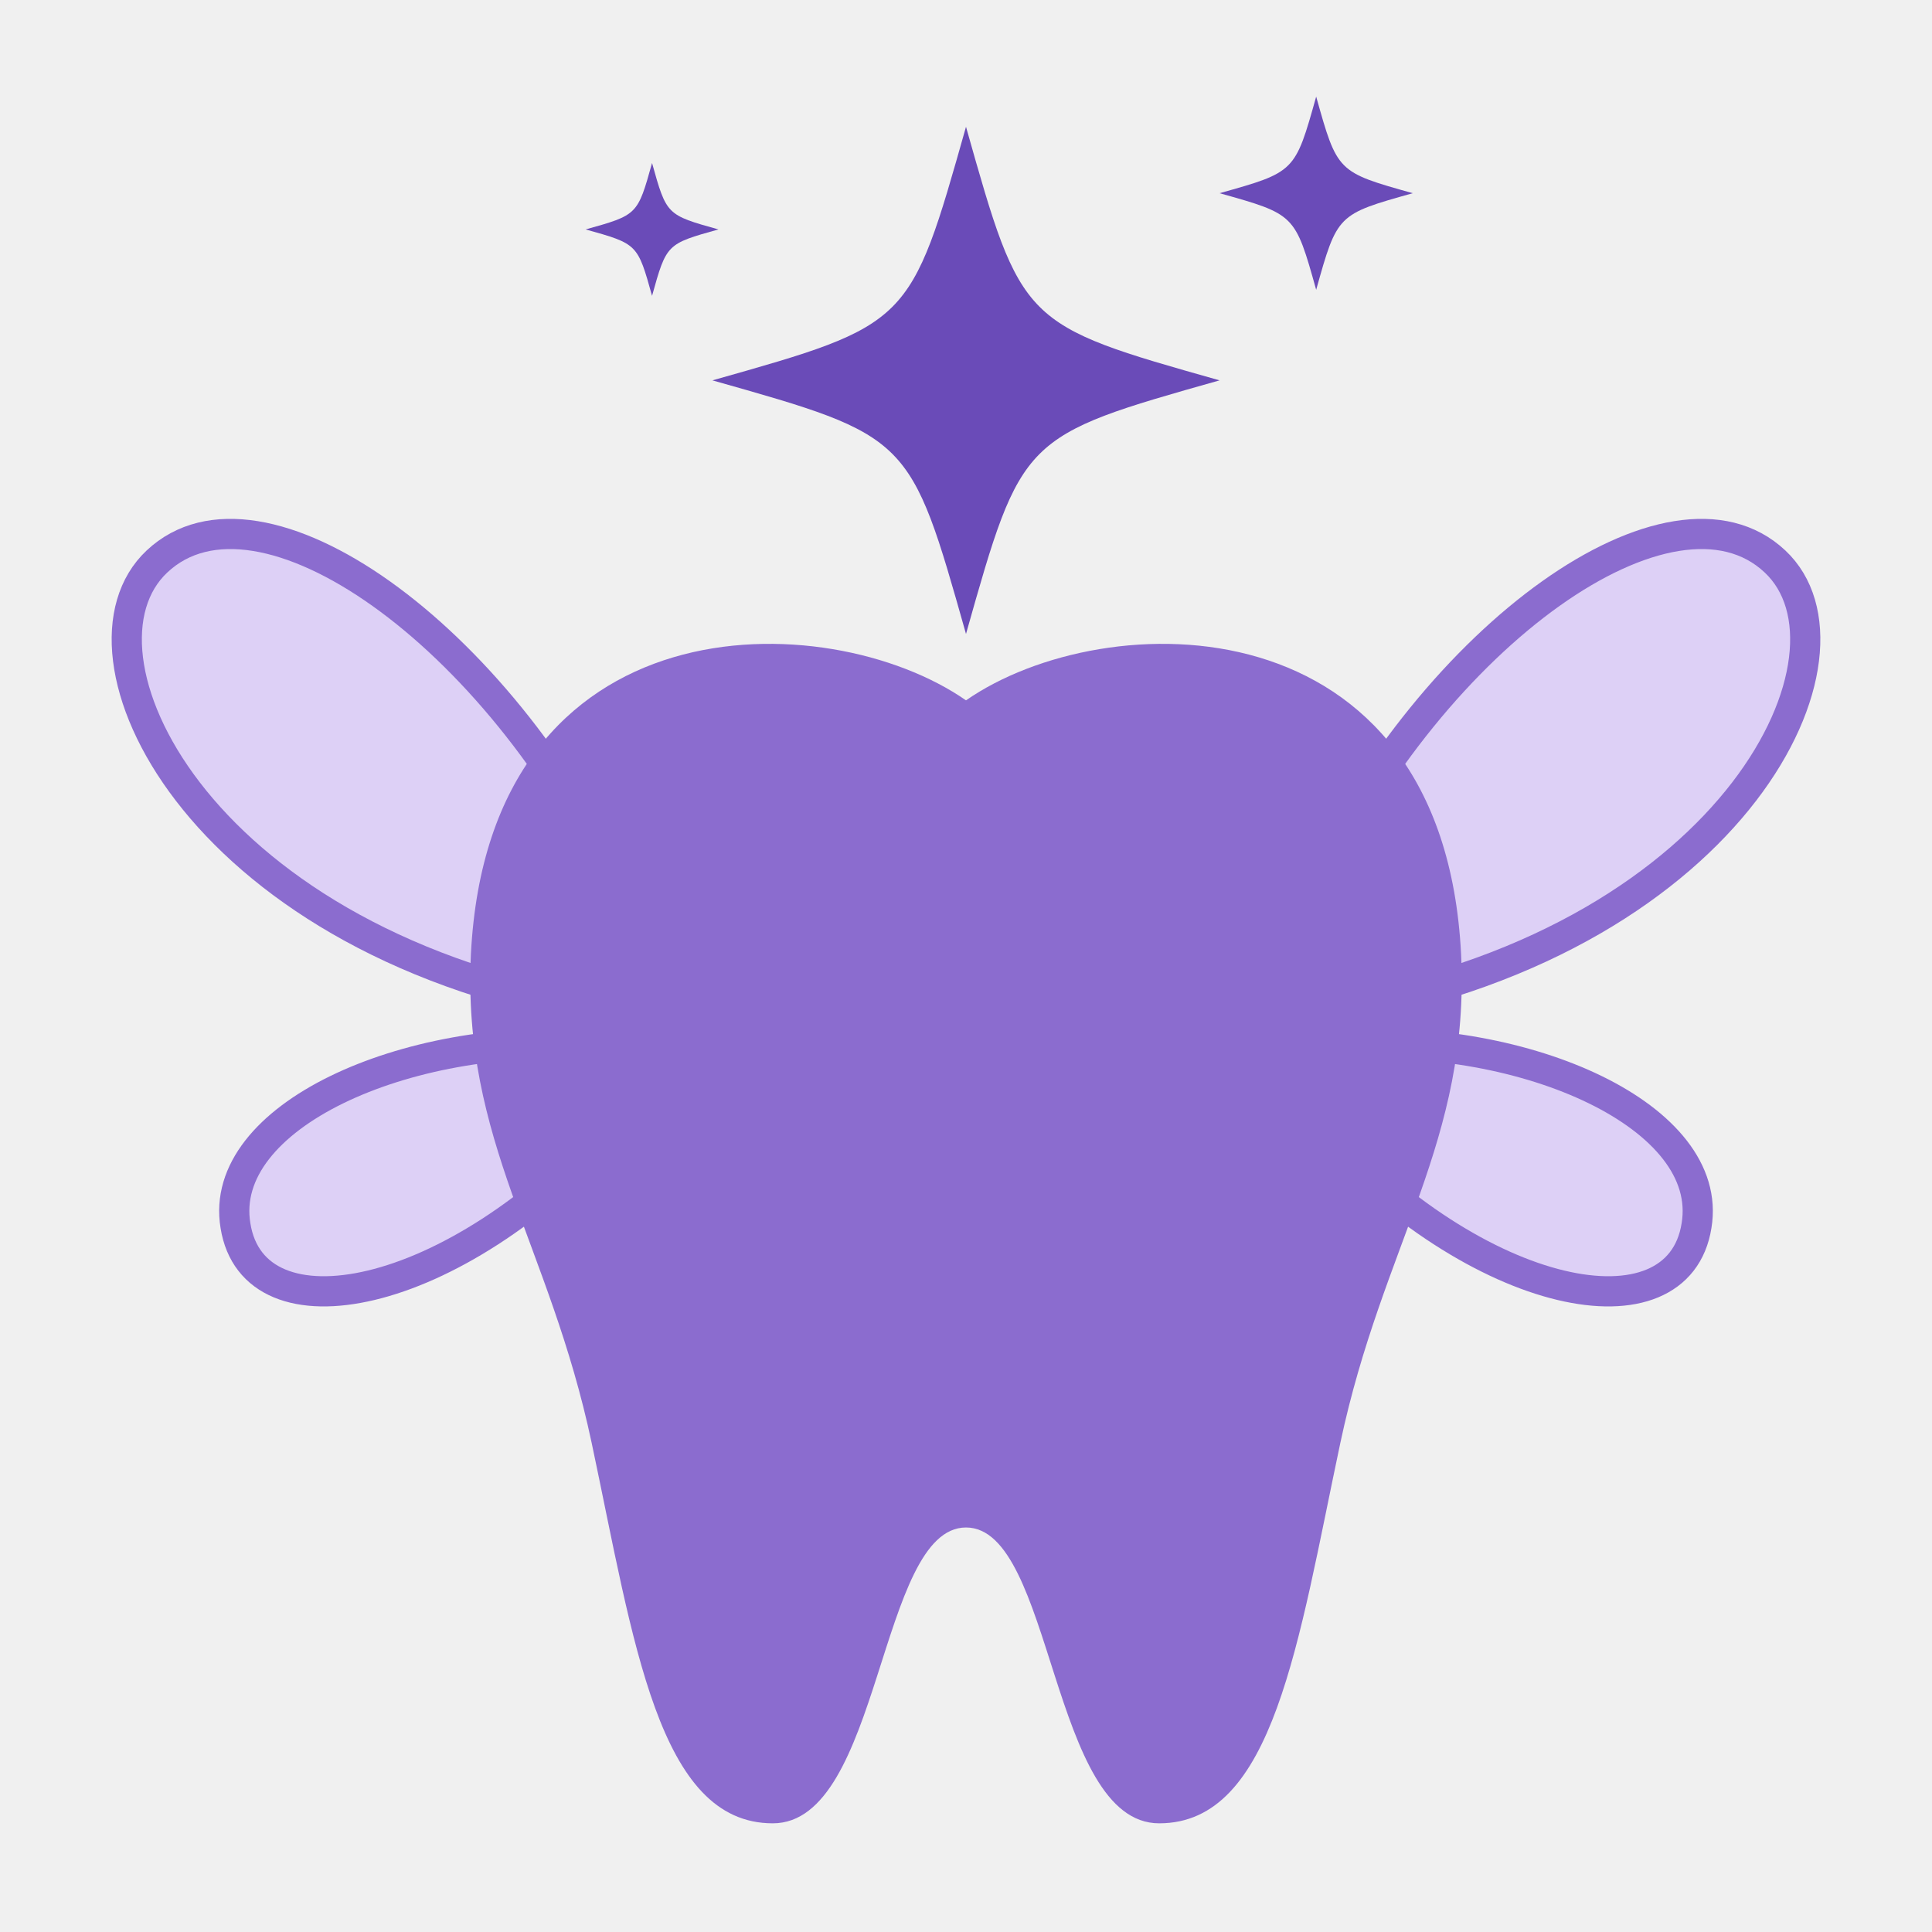
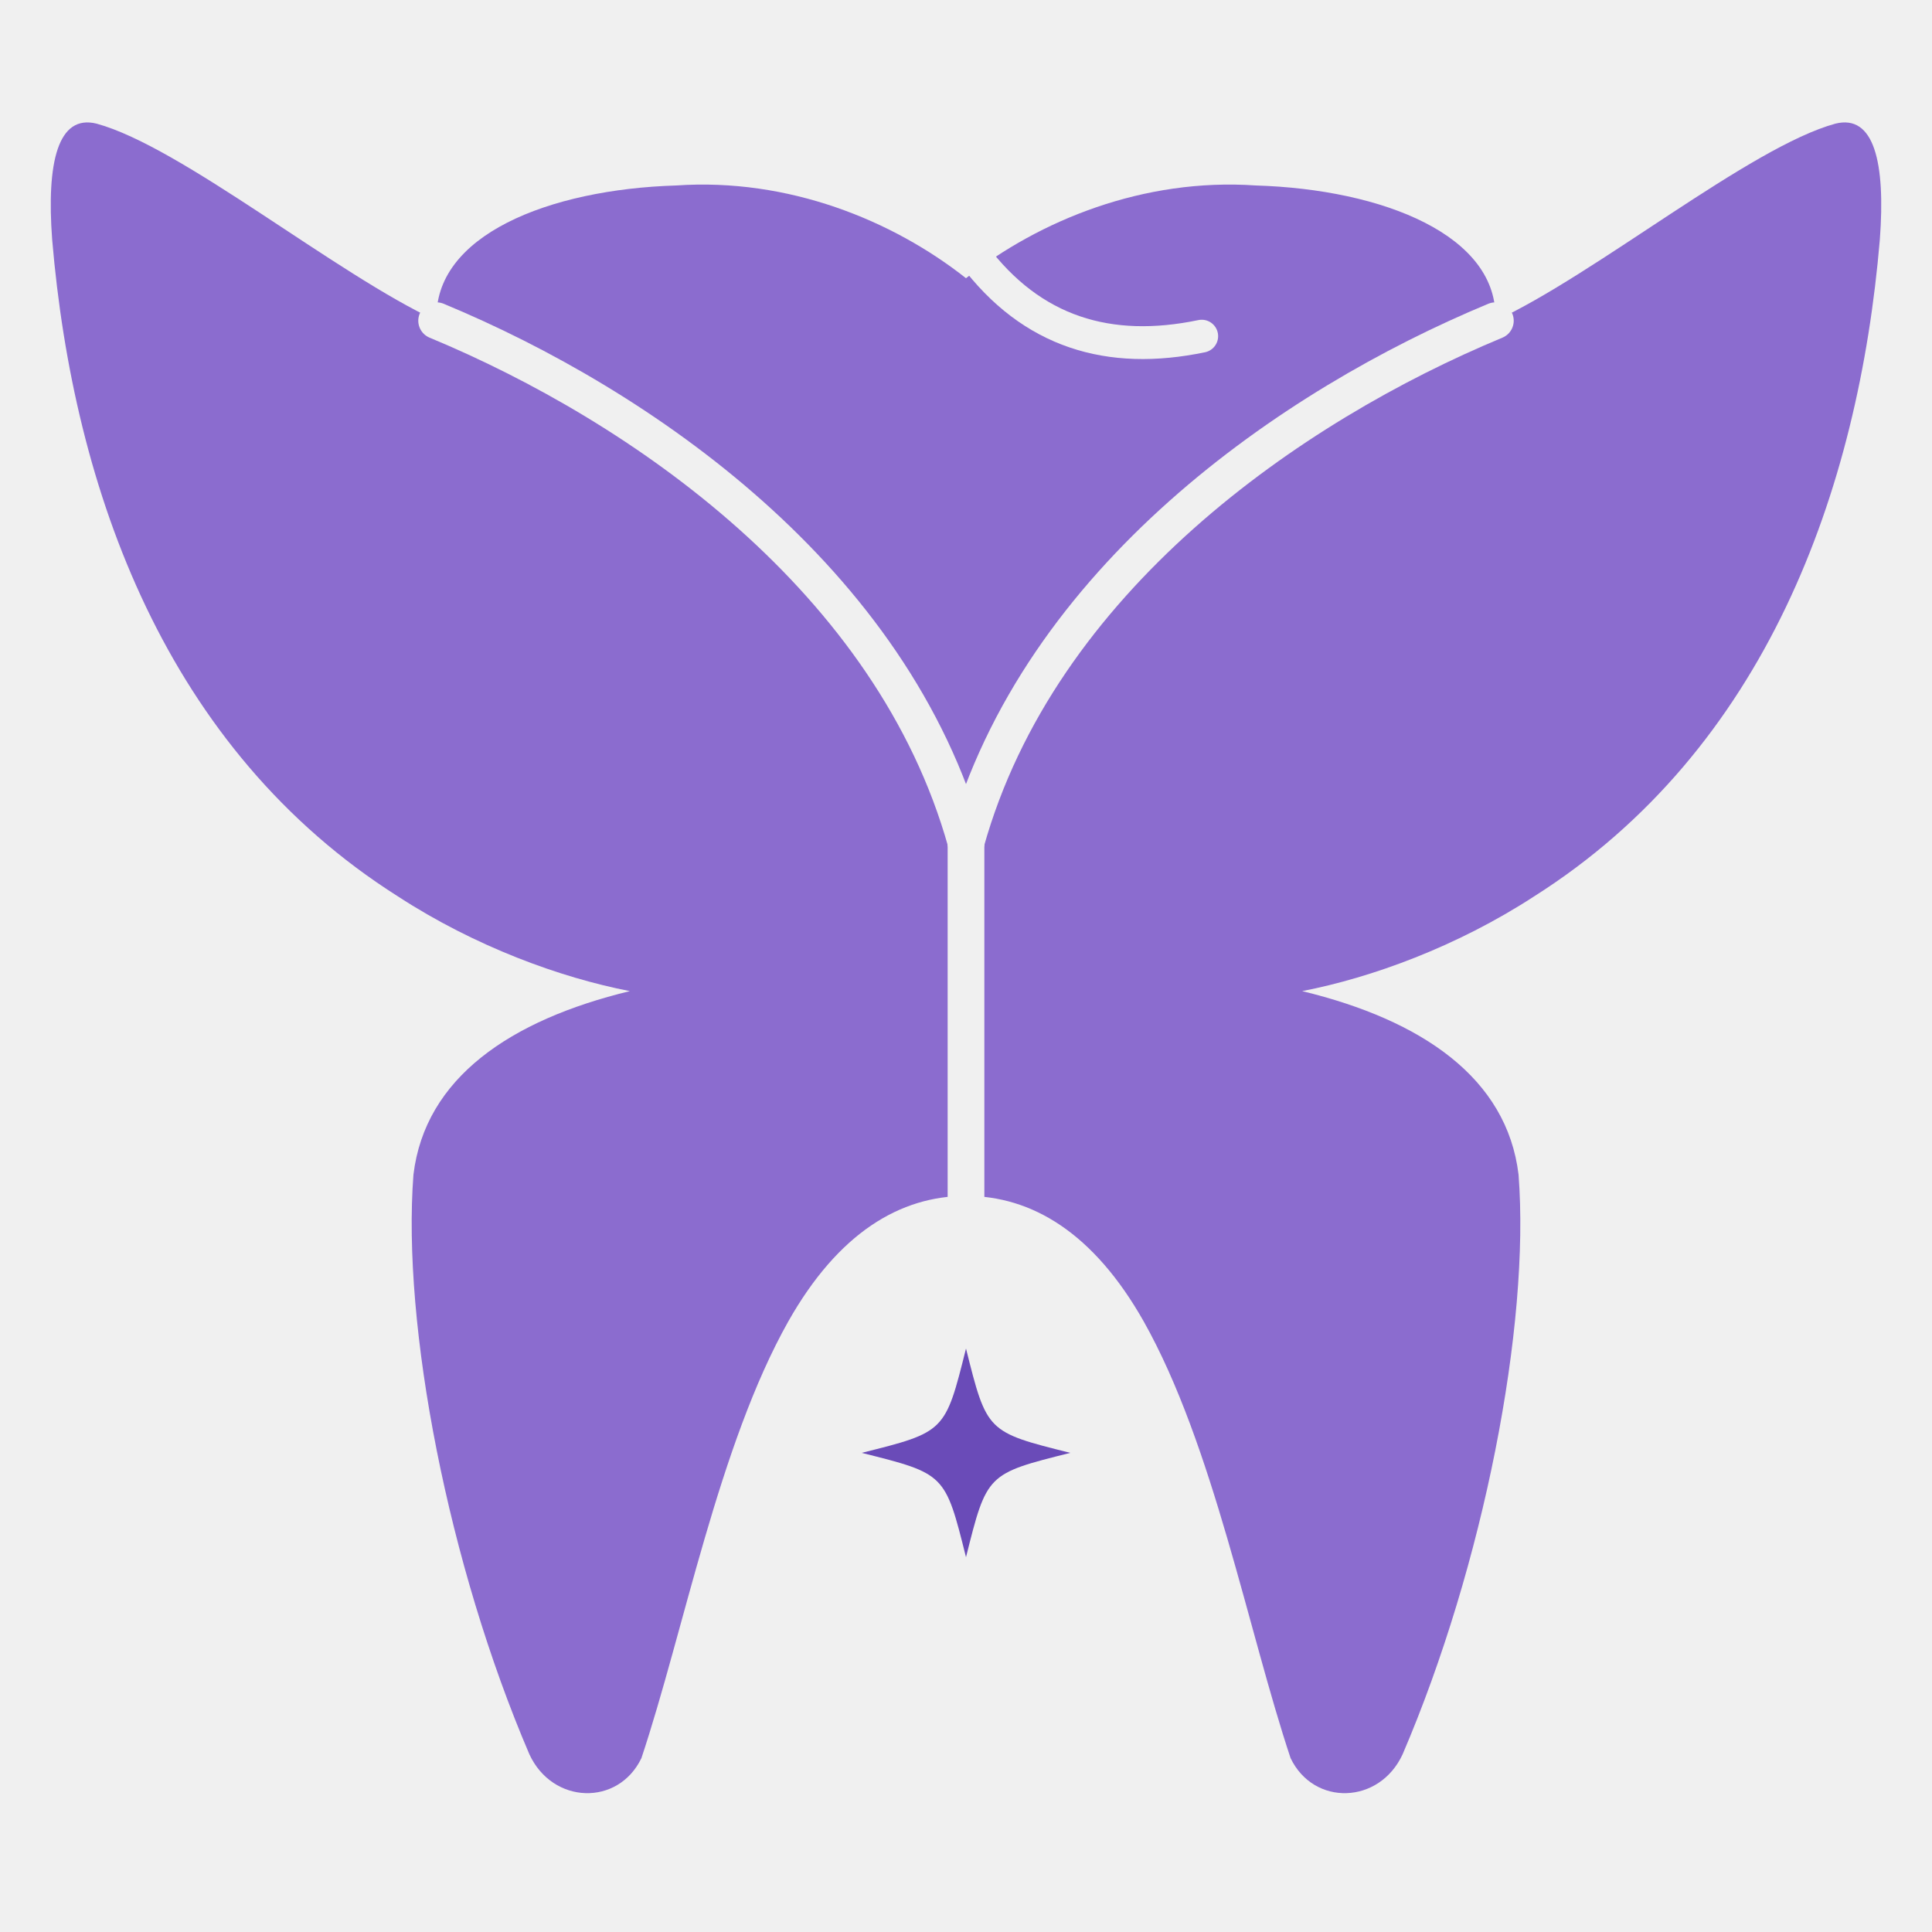
- <svg xmlns="http://www.w3.org/2000/svg" viewBox="0 0 64 64" role="img" aria-label="Tooth Fairy">
-   <g fill="#DDD0F6" stroke="#8B6CCF" stroke-width="1" stroke-linejoin="round">
-     <path d="M20.5 29.5C16.5 21 8.6 15.4 5.2 18.6 2 21.6 6.4 31 19.4 33.4Z" />
-     <path d="M19.6 34.6C13.4 34.2 7.2 37 7.8 40.6c.6 3.8 7.2 2.6 12.6-3.4Z" />
-     <g transform="translate(64 0) scale(-1 1)">
-       <path d="M20.5 29.5C16.5 21 8.6 15.4 5.2 18.6 2 21.6 6.4 31 19.4 33.4Z" />
-       <path d="M19.6 34.6C13.4 34.2 7.2 37 7.8 40.6c.6 3.8 7.2 2.6 12.6-3.4Z" />
-     </g>
-   </g>
-   <path fill="#8B6CCF" d="M32 23.2c-4.6-3.2-15.8-3.4-16.4 8.4-.3 6.2 2.6 9.6 4 16.2 1.4 6.6 2.2 12.6 6 12.6 3.6 0 3.5-9.8 6.4-9.8s2.8 9.8 6.4 9.8c3.8 0 4.6-6 6-12.6 1.4-6.6 4.3-10 4-16.2-.6-11.8-11.8-11.6-16.4-8.4Z" />
-   <g fill="#6A4BB8">
-     <path d="M32 4.2C33.85 10.75 33.85 10.75 40.4 12.6C33.85 14.45 33.85 14.45 32 21C30.15 14.45 30.15 14.45 23.6 12.6C30.15 10.75 30.15 10.75 32 4.2Z" />
-     <path d="M43.6 3.2C44.3 5.7 44.3 5.7 46.8 6.4C44.3 7.1 44.3 7.1 43.6 9.6C42.9 7.1 42.9 7.1 40.4 6.4C42.9 5.7 42.9 5.7 43.6 3.2Z" />
-     <path d="M21.6 5.4C22.08 7.12 22.08 7.12 23.8 7.6C22.08 8.08 22.08 8.08 21.6 9.8C21.12 8.08 21.12 8.08 19.4 7.6C21.12 7.12 21.12 7.12 21.6 5.4Z" />
-   </g>
+ <svg xmlns="http://www.w3.org/2000/svg" viewBox="0 -4 100 100" role="img" aria-label="Tooth Fairy">
+   <defs>
+     <mask id="m" maskUnits="userSpaceOnUse" x="0" y="0" width="100" height="92">
+       <rect width="100" height="92" fill="#fff" />
+       <g fill="none" stroke="#000" stroke-width="1.9" stroke-linecap="round">
+         <path d="M22.6 12.6C33.2 17 46.2 26 50 39.6" />
+         <path d="M77.4 12.6C66.8 17 53.8 26 50 39.6" />
+         <path d="M50 39.6V58.6" />
+       </g>
+       <path d="M50.4 9.2C53.4 13.2 57.4 14.4 62.2 13.4" fill="none" stroke="#000" stroke-width="1.7" stroke-linecap="round" />
+     </mask>
+   </defs>
+   <path d="M50 10.4C46.2 7.4 40.8 5.2 35 5.6C28.4 5.8 22.4 8.2 22.6 12.6C17.4 10.2 9.4 3.6 5 2.4C3 1.9 2.4 4.4 2.7 8.4C3.8 21.4 8.6 34.8 20.6 42.4C24.6 45 29 46.6 32.6 47.3C26.4 48.8 22 51.8 21.4 56.8C20.8 64.6 23.2 77 27.4 86.8C28.6 89.4 32 89.5 33.2 87C35.4 80.4 37.2 70.8 40.8 64.4C43.4 59.8 46.6 57.9 50 57.9C53.4 57.9 56.6 59.8 59.2 64.4C62.8 70.8 64.6 80.4 66.8 87C68 89.5 71.4 89.4 72.6 86.8C76.8 77 79.2 64.6 78.6 56.8C78 51.8 73.6 48.8 67.4 47.3C71 46.6 75.4 45 79.4 42.4C91.4 34.8 96.2 21.4 97.3 8.4C97.6 4.4 97 1.9 95 2.4C90.6 3.6 82.6 10.2 77.4 12.6C77.6 8.2 71.6 5.8 65 5.6C59.2 5.2 53.8 7.4 50 10.4Z" fill="#8B6CCF" mask="url(#m)" />
+   <path d="M50 65.8C51.08 70.12 51.08 70.12 55.4 71.2C51.08 72.28 51.08 72.28 50 76.6C48.92 72.28 48.92 72.28 44.6 71.2C48.92 70.12 48.92 70.12 50 65.8Z" fill="#6A4BB8" />
</svg>
